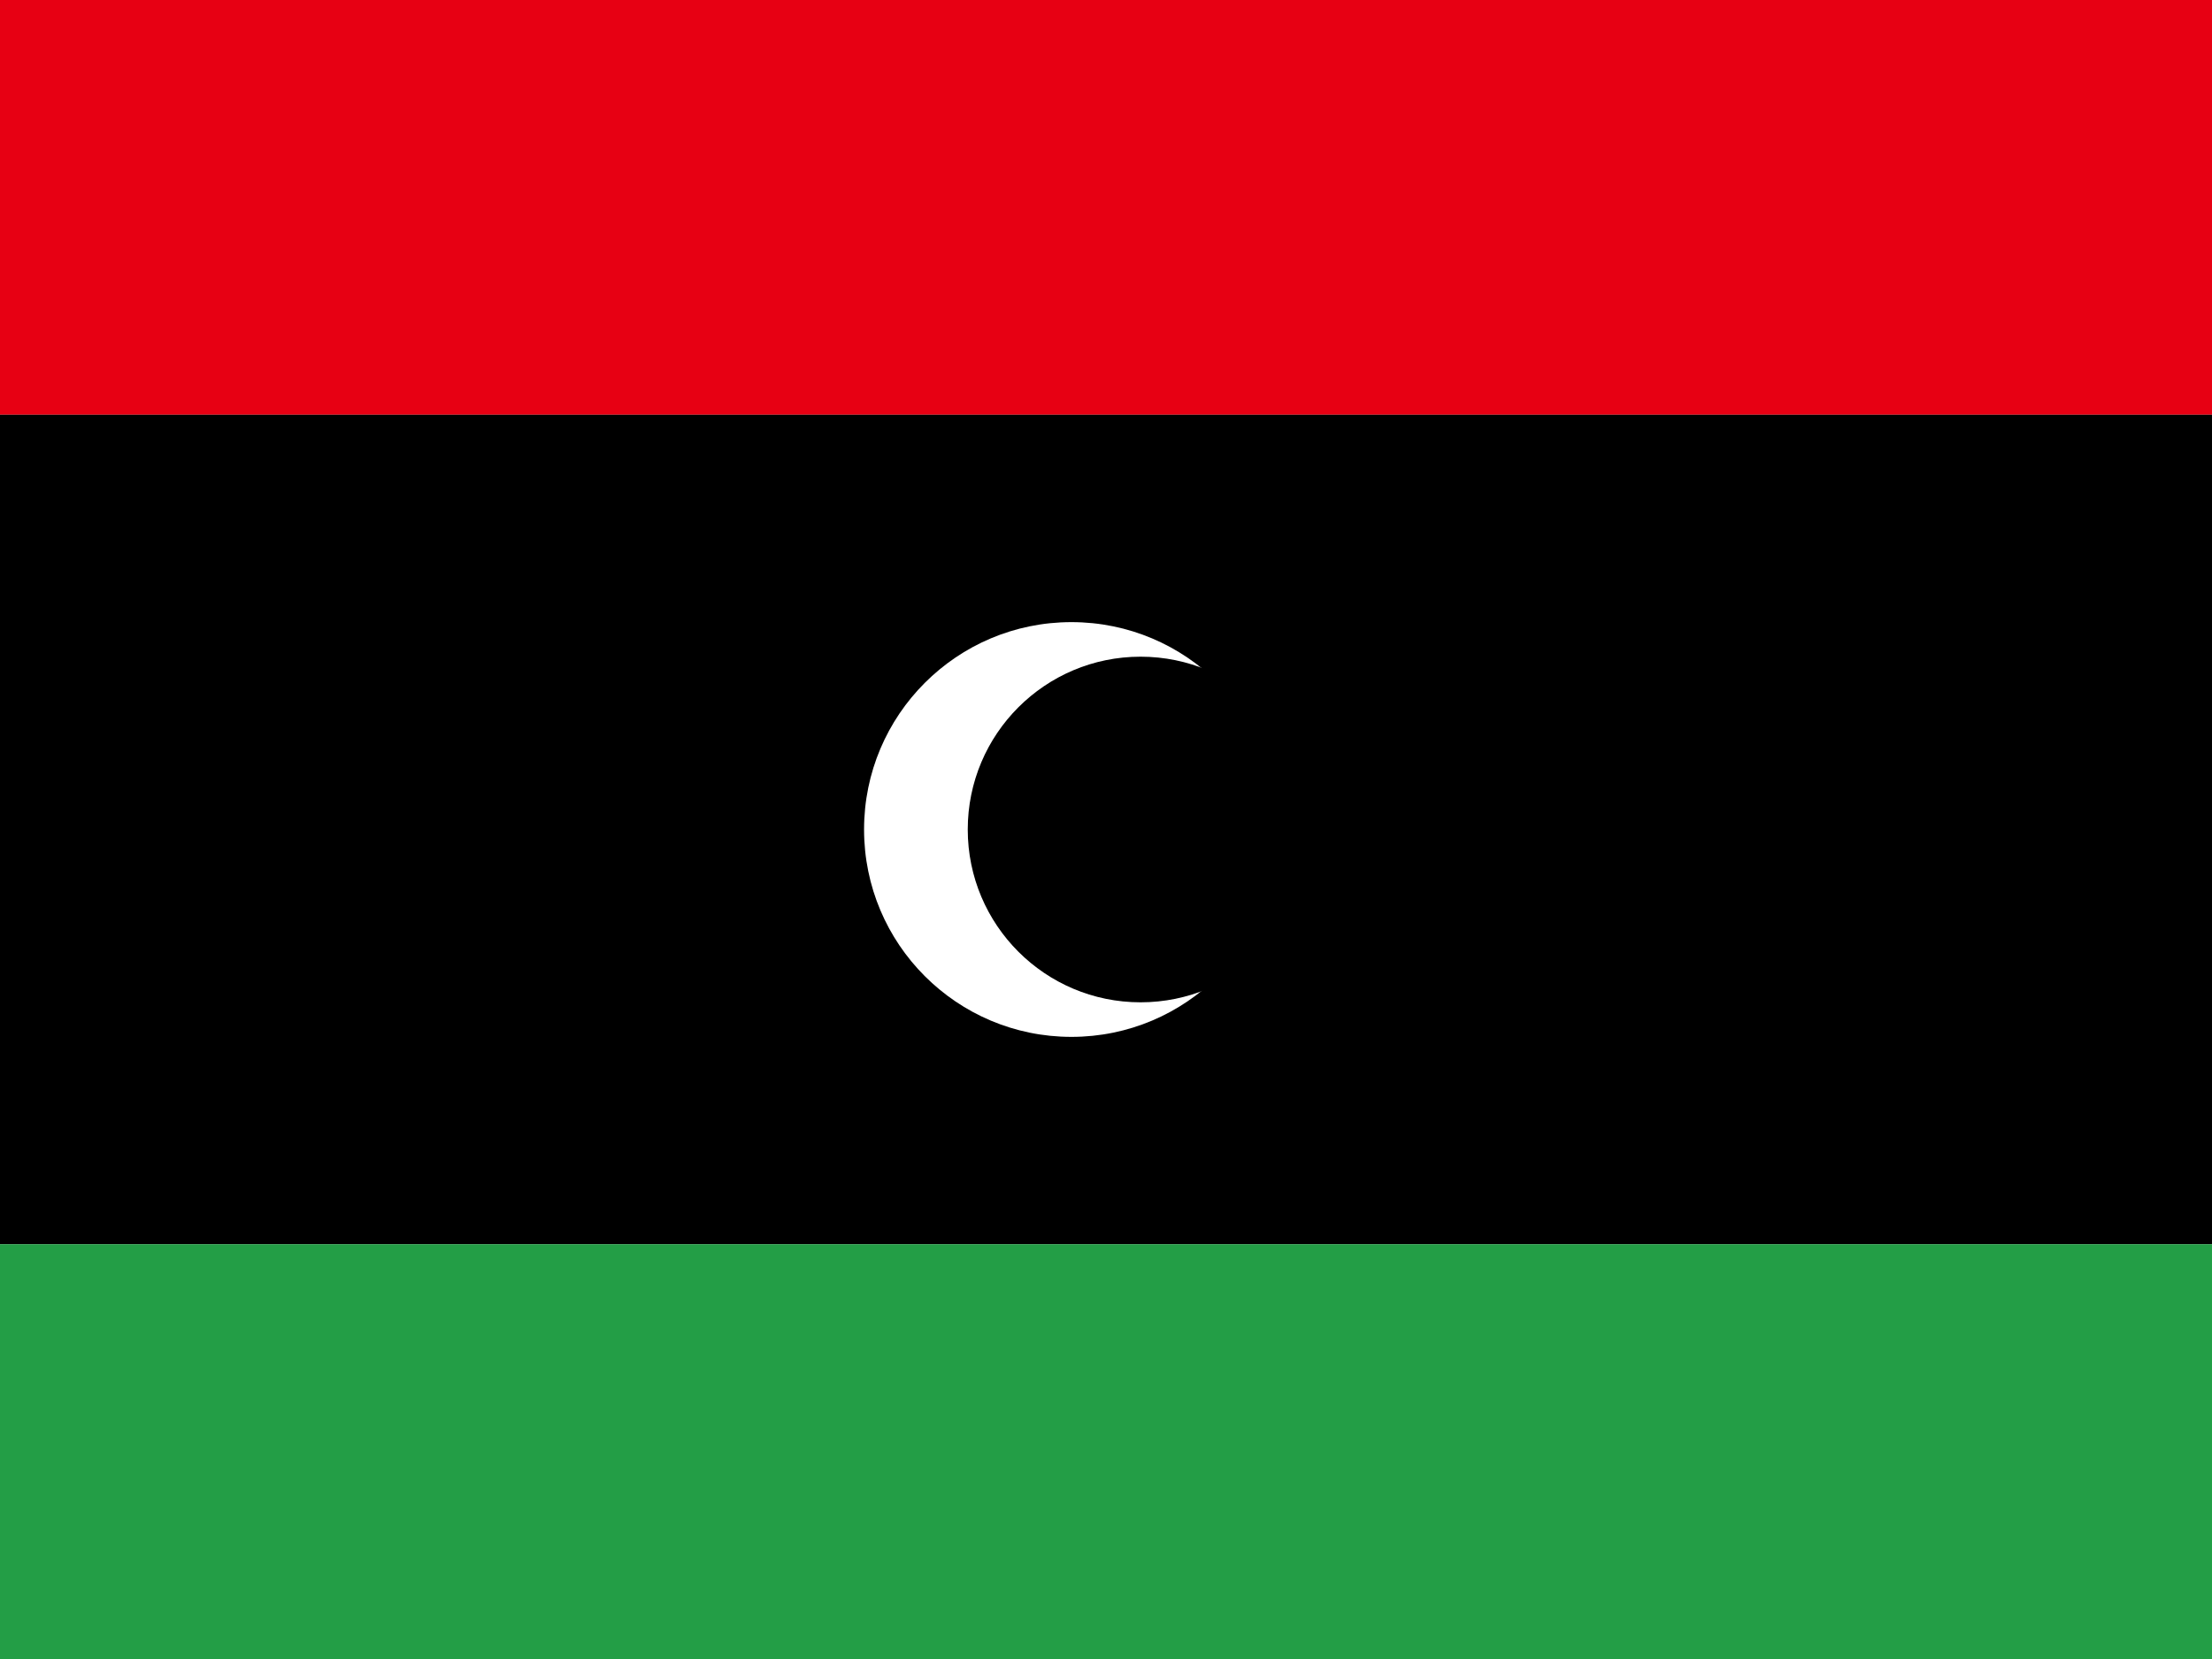
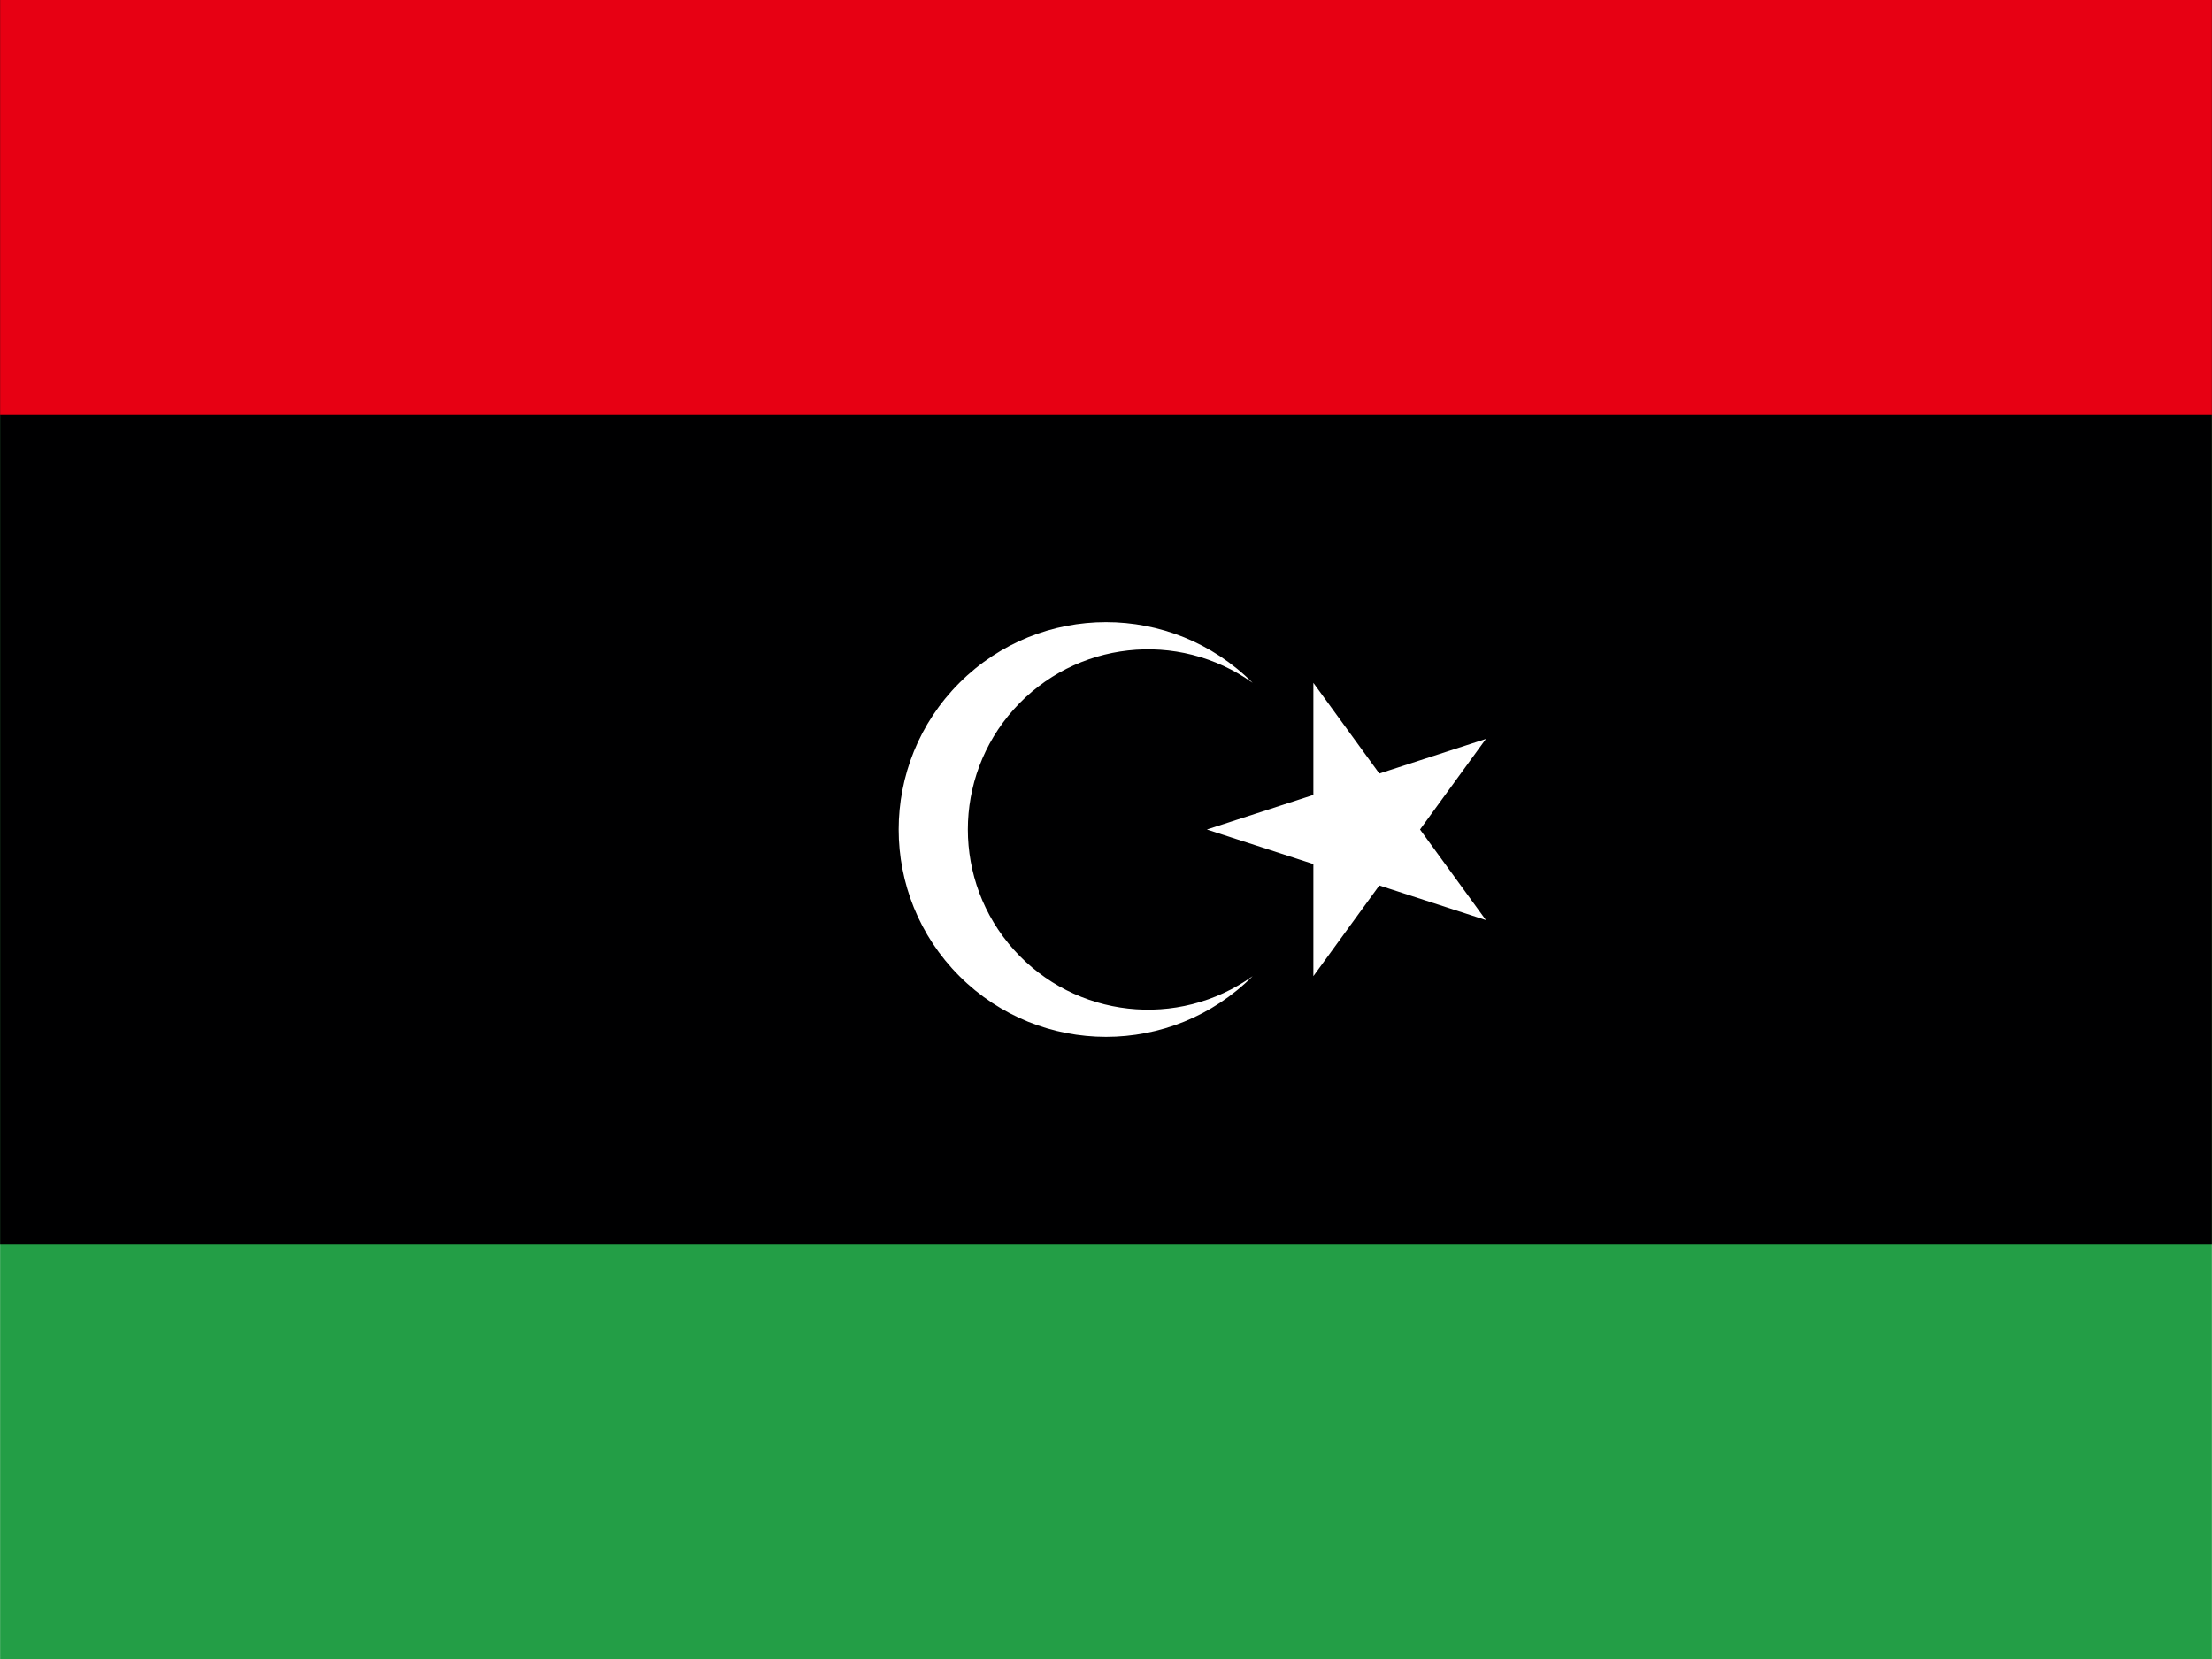
- <svg xmlns="http://www.w3.org/2000/svg" viewBox="0 0 640 480">
-   <path fill="#e70013" d="M0 0h640v120H0z" />
-   <path d="M0 120h640v240H0z" />
-   <path fill="#239e46" d="M0 360h640v120H0z" />
-   <circle cx="310" cy="240" r="60" fill="#fff" />
-   <circle cx="330" cy="240" r="50" />
+ <svg xmlns="http://www.w3.org/2000/svg" id="flag-icons-ly" viewBox="0 0 640 480">
+   <defs>
+     <clipPath id="ly-a">
+       <path d="M166.7-20h666.6v500H166.7z" />
+     </clipPath>
+   </defs>
+   <g clip-path="url(#ly-a)" transform="matrix(.96 0 0 .96 -160 19.2)">
+     <path fill="#239e46" d="M0-20h1000v500H0z" />
+     <path fill="#000001" d="M0-20h1000v375H0z" />
+     <path fill="#e70013" d="M0-20h1000v125H0z" />
+     <path fill="#fff" d="M544.2 185.8a54.3 54.3 0 1 0 0 88.4 62.5 62.5 0 1 1 0-88.4M530.4 230l84.1-27.3-52 71.5v-88.4l52 71.5z" />
+   </g>
</svg>
